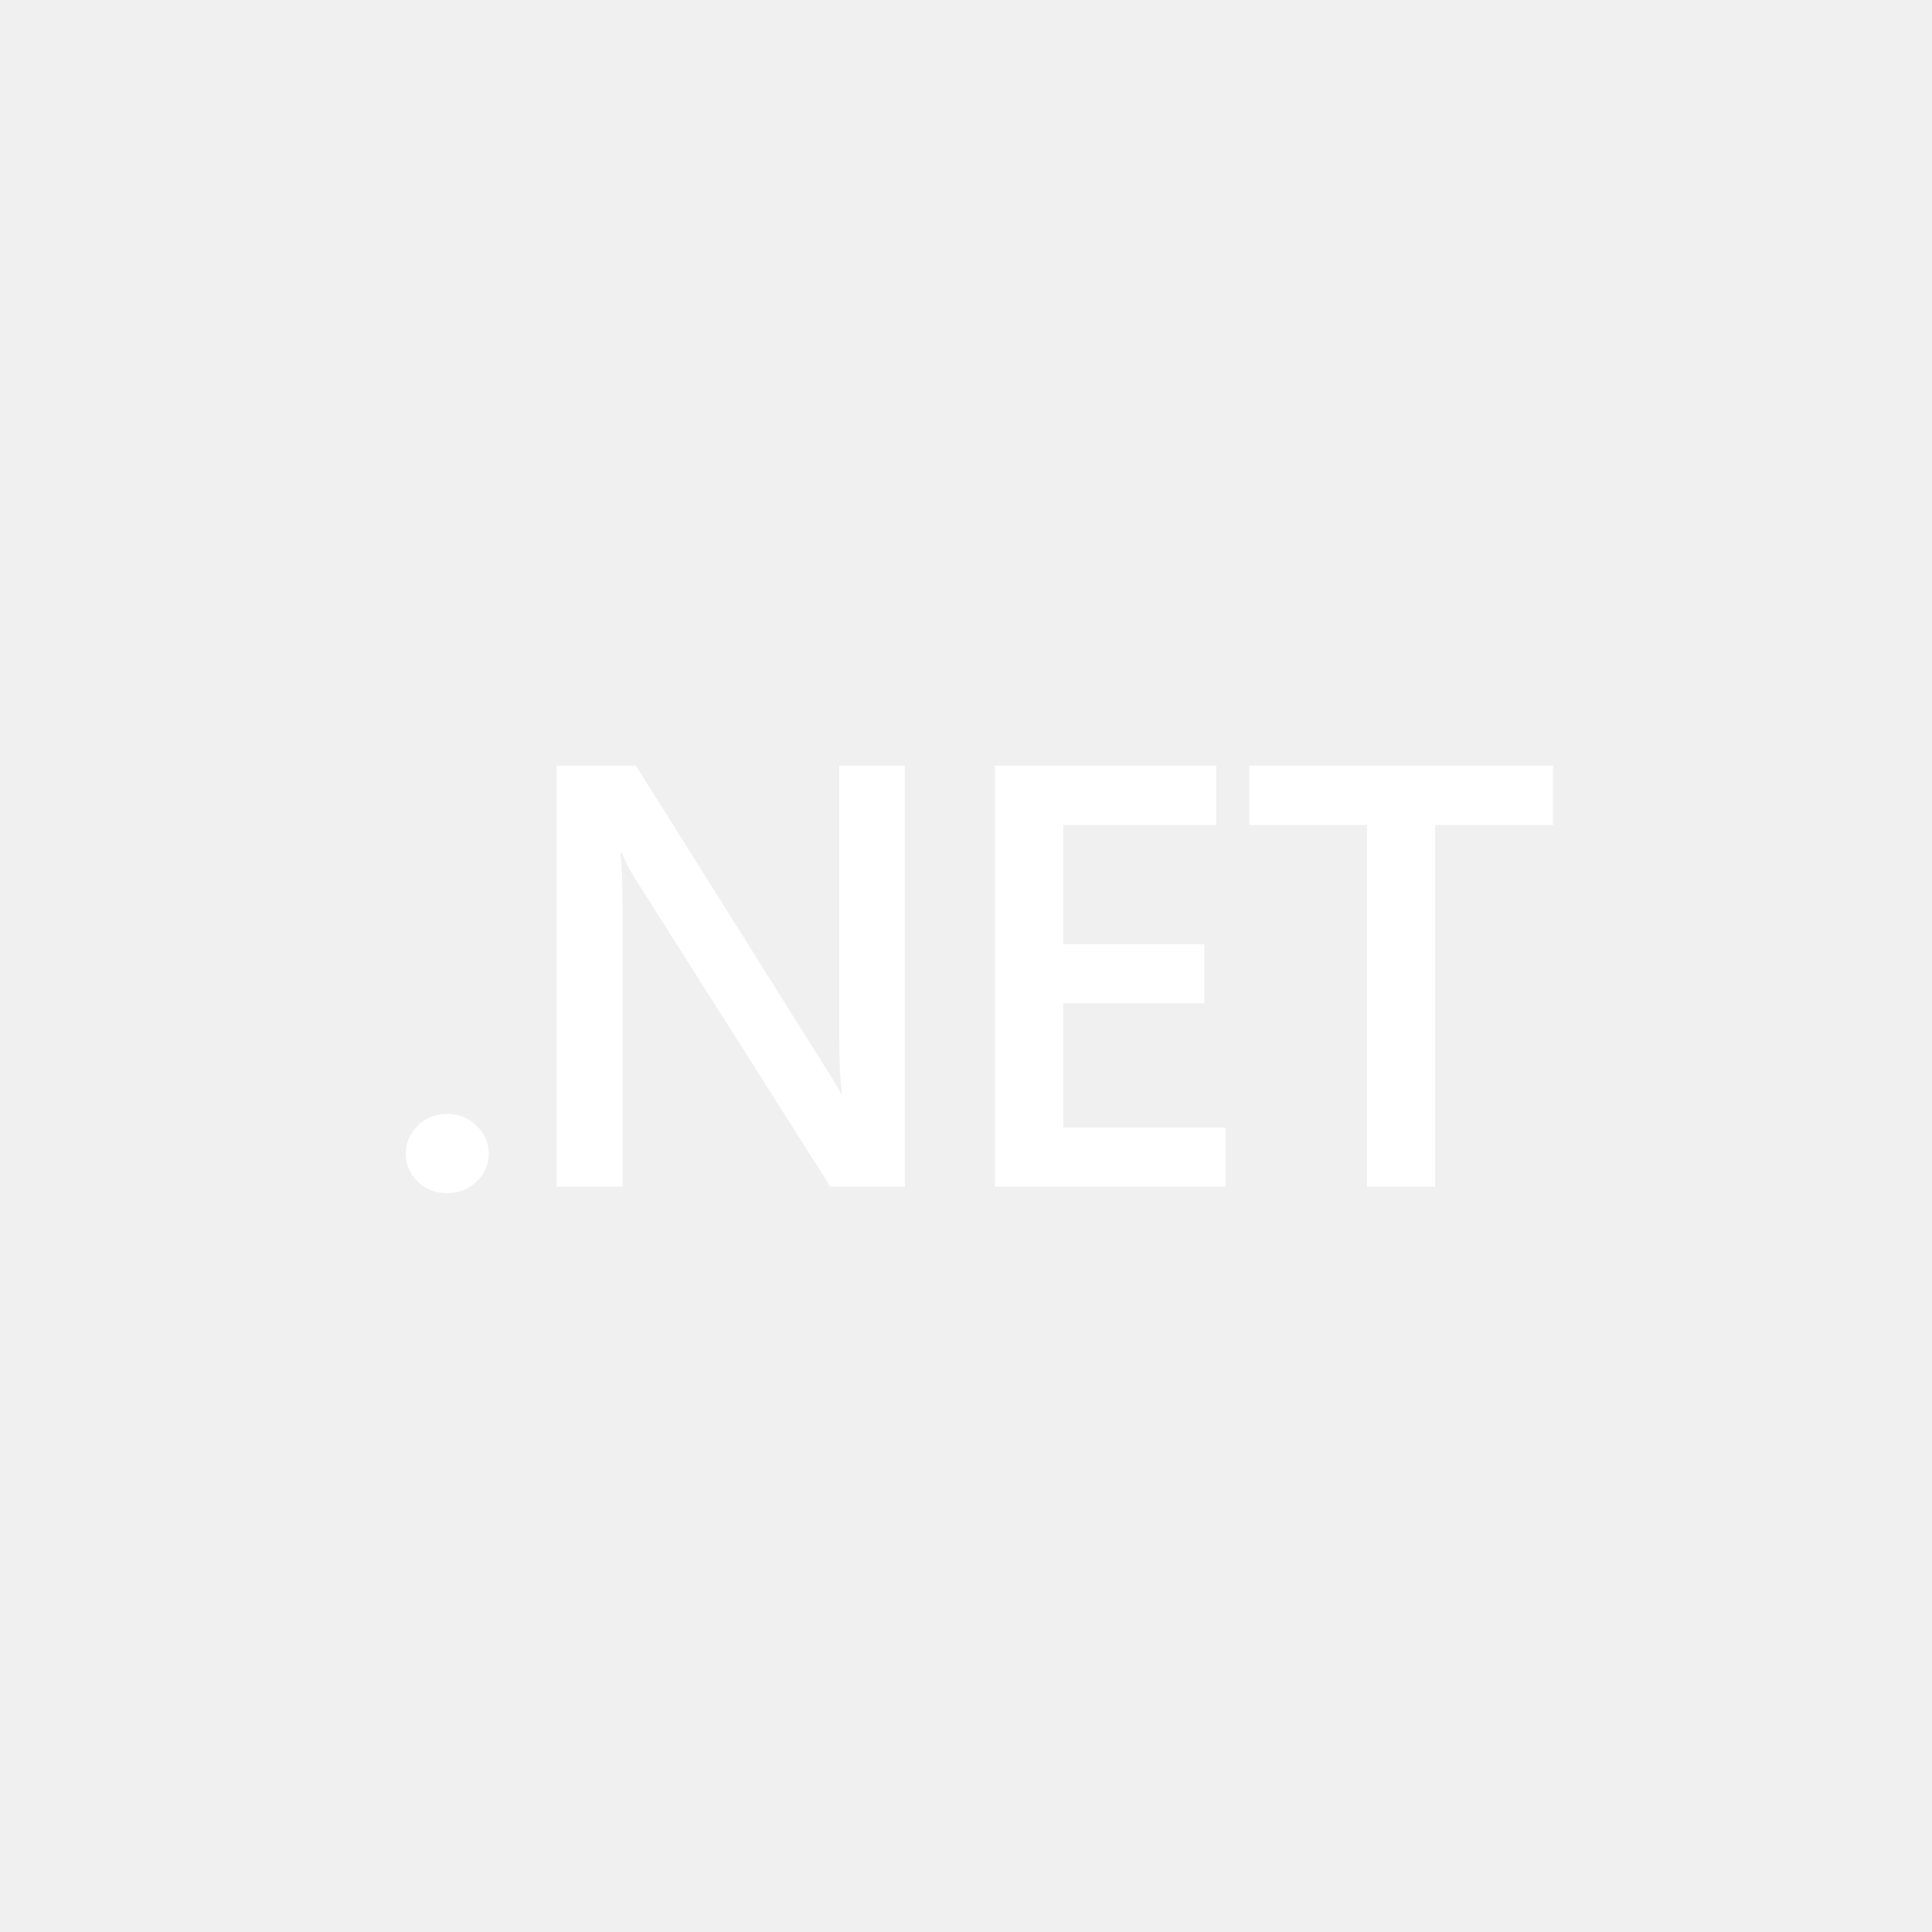
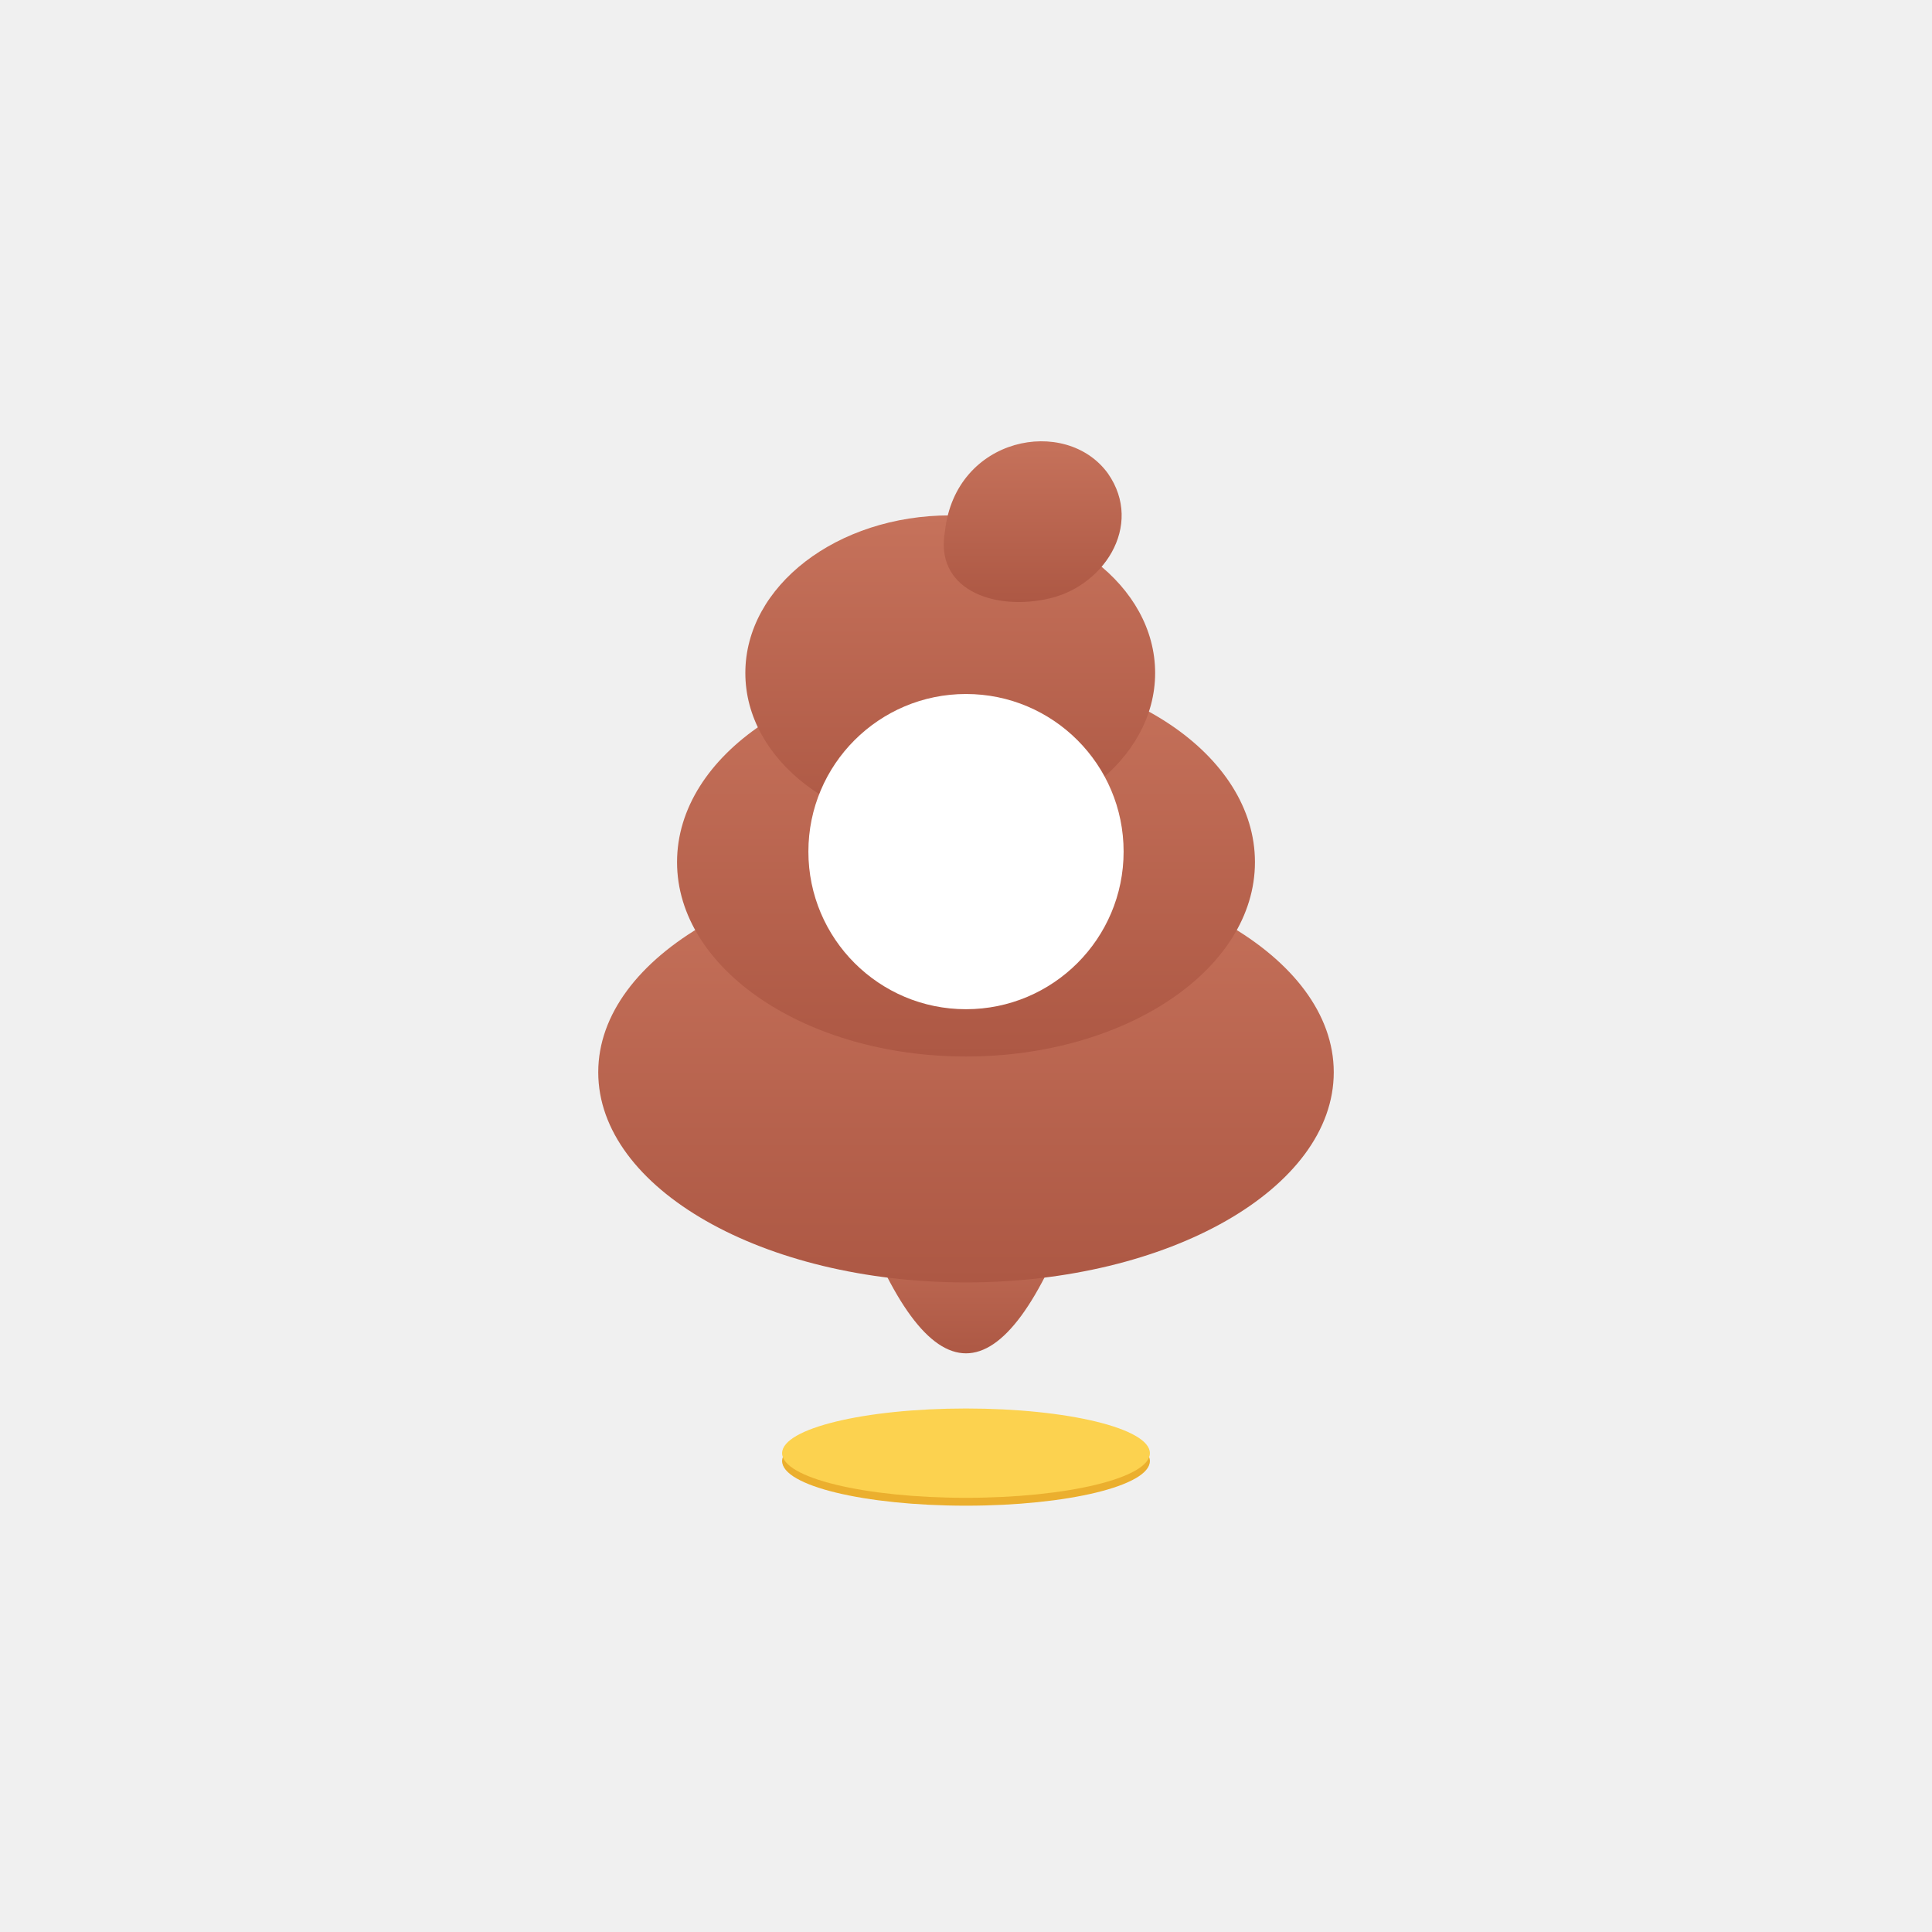
- <svg xmlns="http://www.w3.org/2000/svg" width="456" height="456" viewBox="0 0 456 456" version="1.1" xml:space="preserve" style="fill-rule:evenodd;clip-rule:evenodd;stroke-linejoin:round;stroke-miterlimit:2;">
-   <path d="m 105.5,281.609 c -2.703,0 -5.001,-0.9 -6.893,-2.702 -1.892,-1.848 -2.838,-4.042 -2.838,-6.582 0,-2.587 0.946,-4.804 2.838,-6.652 1.892,-1.848 4.19,-2.772 6.893,-2.772 2.748,0 5.068,0.924 6.96,2.772 1.937,1.848 2.906,4.064 2.906,6.652 0,2.54 -0.968,4.734 -2.906,6.582 -1.892,1.802 -4.212,2.702 -6.96,2.702 z" style="fill:#ffffff;fill-rule:nonzero;stroke-width:0.838" />
-   <path d="M 213.561,280.084 H 195.99 L 149.7,207.054 c -1.171,-1.848 -2.14,-3.765 -2.906,-5.751 h -0.406 c 0.361,2.125 0.541,6.675 0.541,13.65 v 65.132 h -15.543 v -99.36 h 18.719 l 44.737,71.298 c 1.892,2.957 3.109,4.989 3.649,6.098 h 0.27 c -0.45,-2.632 -0.676,-7.09 -0.676,-13.373 v -64.023 h 15.476 z" style="fill:#ffffff;fill-rule:nonzero;stroke-width:0.838" />
-   <path d="m 289.251,280.084 h -54.401 v -99.36 h 52.238 v 13.997 h -36.154 v 28.131 h 33.316 v 13.927 h -33.316 v 29.378 h 38.316 z" style="fill:#ffffff;fill-rule:nonzero;stroke-width:0.838" />
-   <path d="M 366.565,194.721 H 338.722 v 85.363 h -16.084 v -85.363 h -27.775 v -13.997 h 71.701 z" style="fill:#ffffff;fill-rule:nonzero;stroke-width:0.838" />
+ <svg xmlns="http://www.w3.org/2000/svg" width="456" height="456" viewBox="0 0 456 456" version="1.1">
+   <defs>
+     <linearGradient id="terra" x1="0" y1="0" x2="0" y2="1">
+       <stop offset="0" stop-color="#C6725B" />
+       <stop offset="1" stop-color="#AD5844" />
+     </linearGradient>
+   </defs>
+   <g transform="translate(228,232) scale(0.62) translate(-256,-288)">
+     <ellipse cx="256" cy="470" rx="70" ry="17" fill="#EBAF2E" />
+     <ellipse cx="256" cy="467" rx="70" ry="17" fill="#FCD24F" />
+     <g fill="url(#terra)">
+       <path d="M214 372 Q256 486 298 372 Z" />
+       <ellipse cx="256" cy="322" rx="140" ry="80" />
+       <ellipse cx="256" cy="242" rx="110" ry="74" />
+       <ellipse cx="250" cy="170" rx="78" ry="60" />
+       <path d="M248 116 c4 -36 46 -44 62 -22 c14 20 -2 44 -24 48 c-20 4 -42 -4 -38 -26 z" />
+     </g>
+     <circle cx="256" cy="238" r="60" fill="#FFFFFF" />
+   </g>
</svg>
